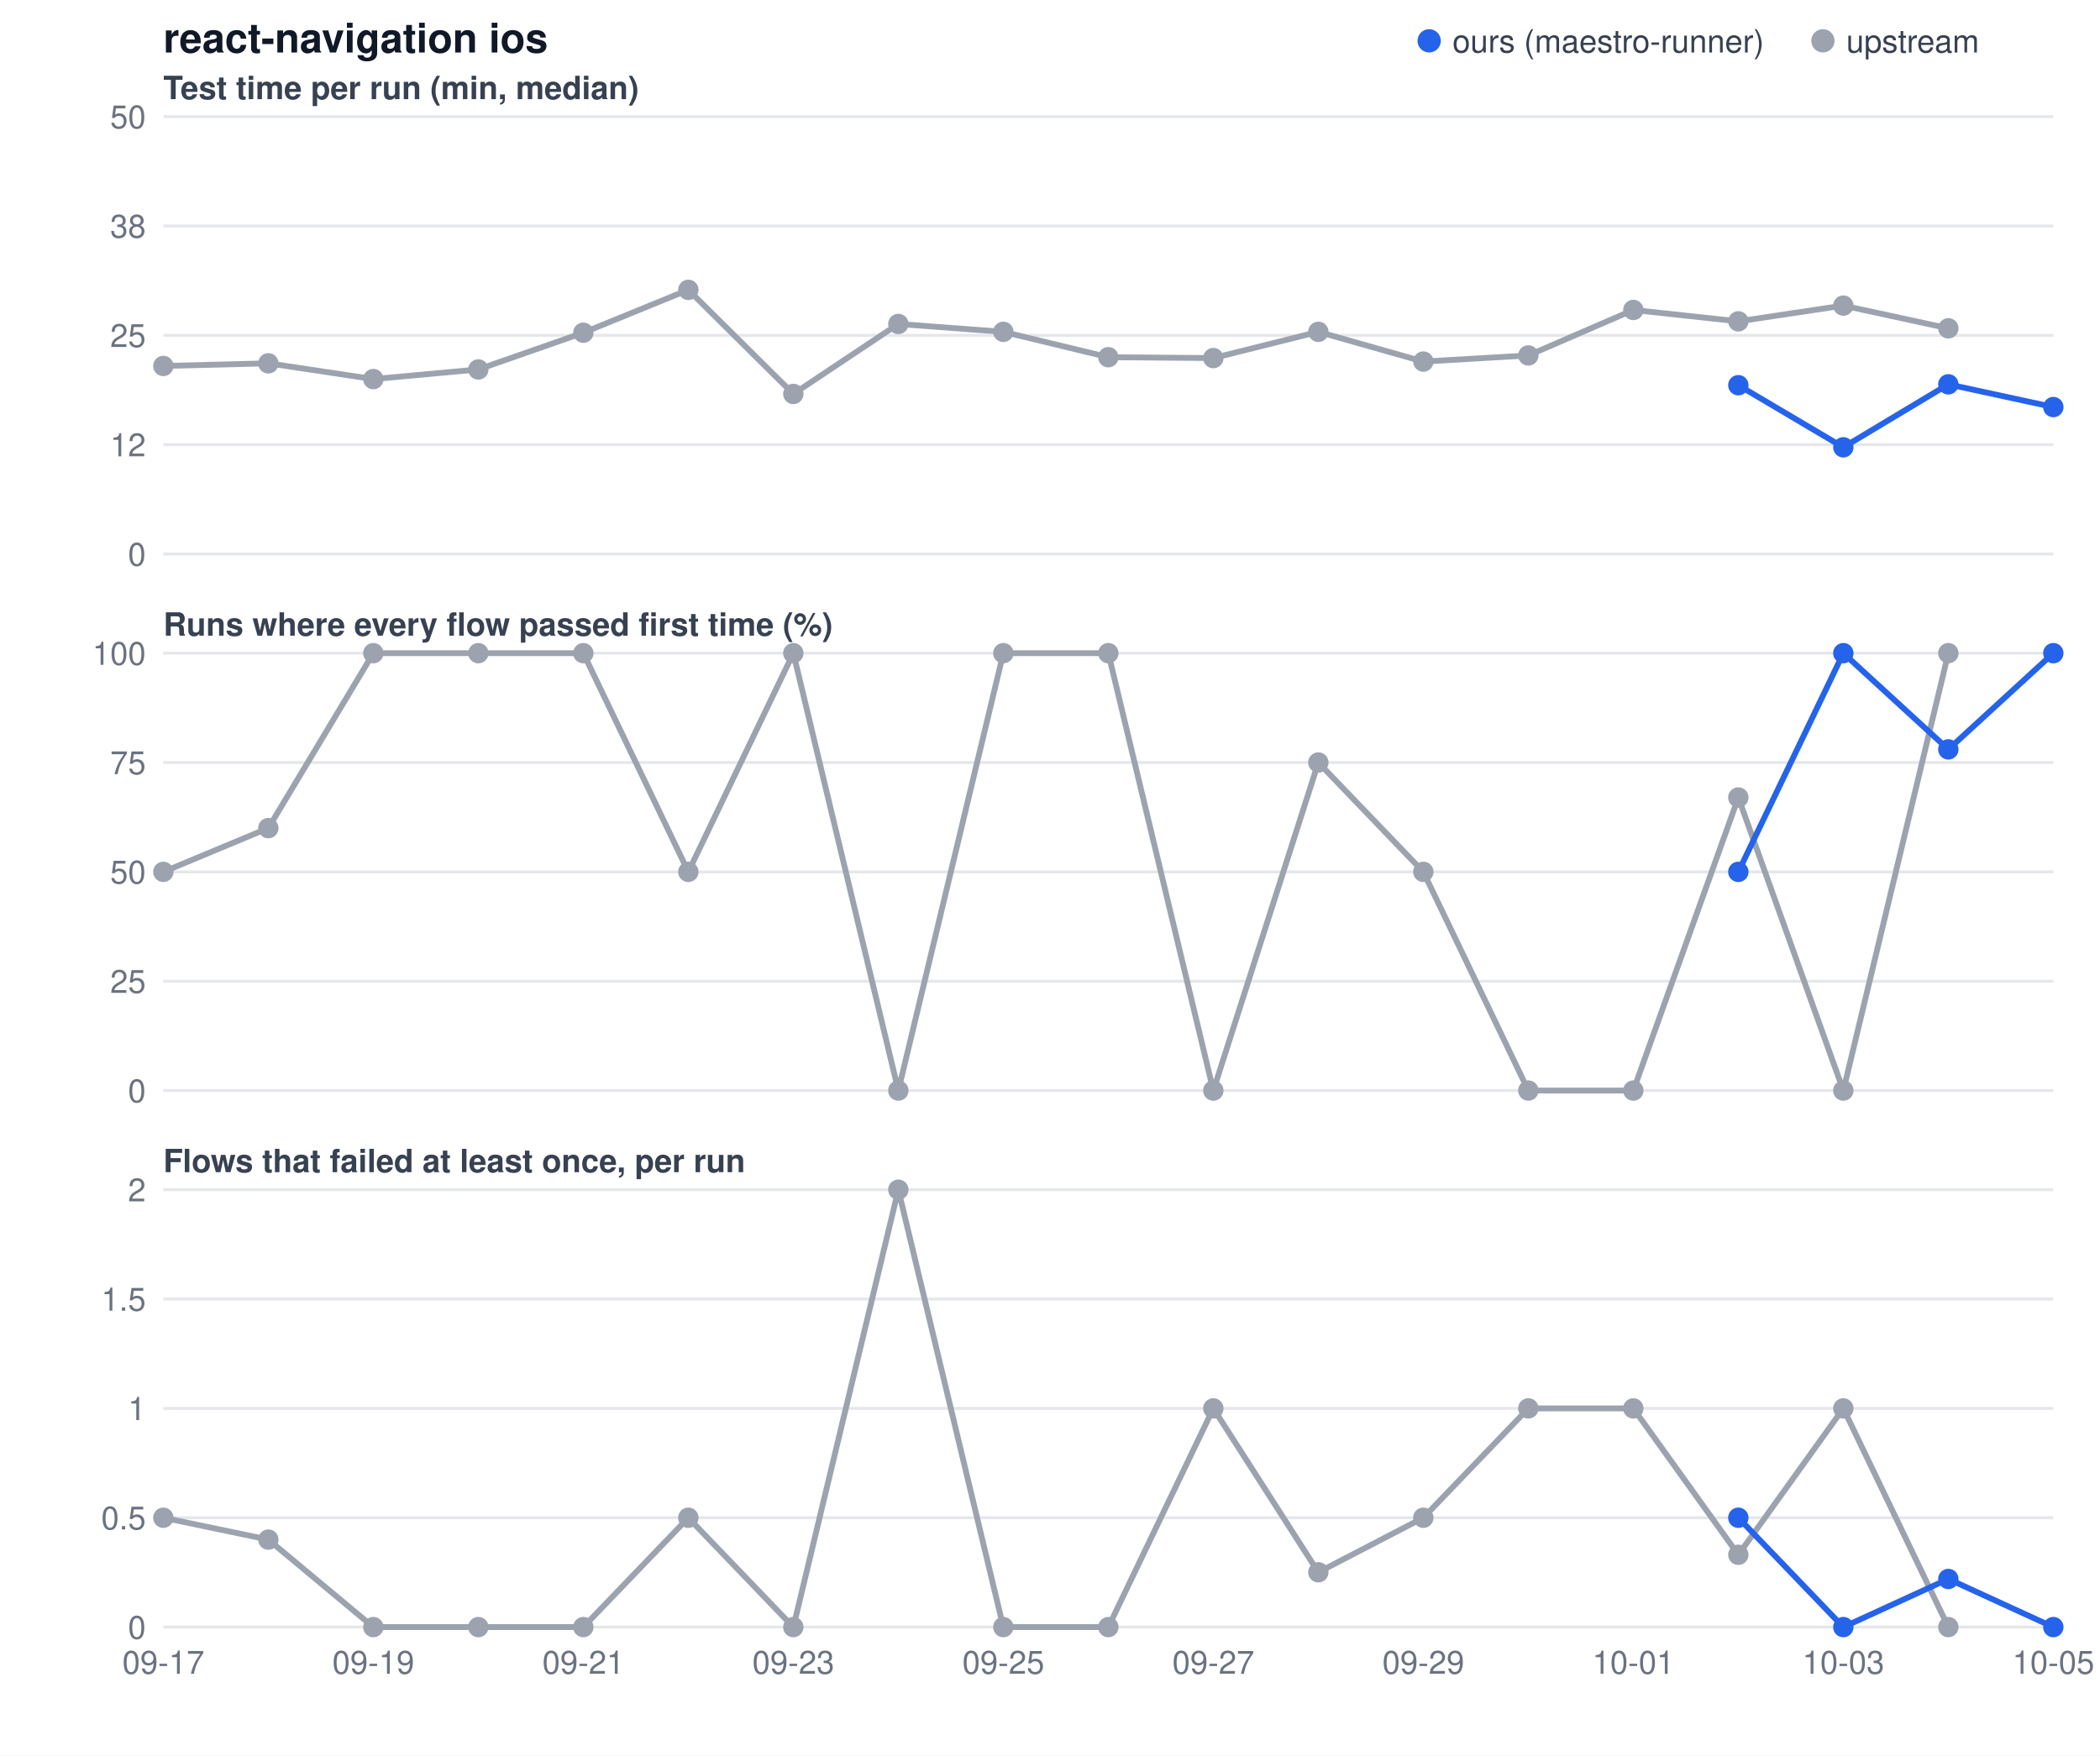
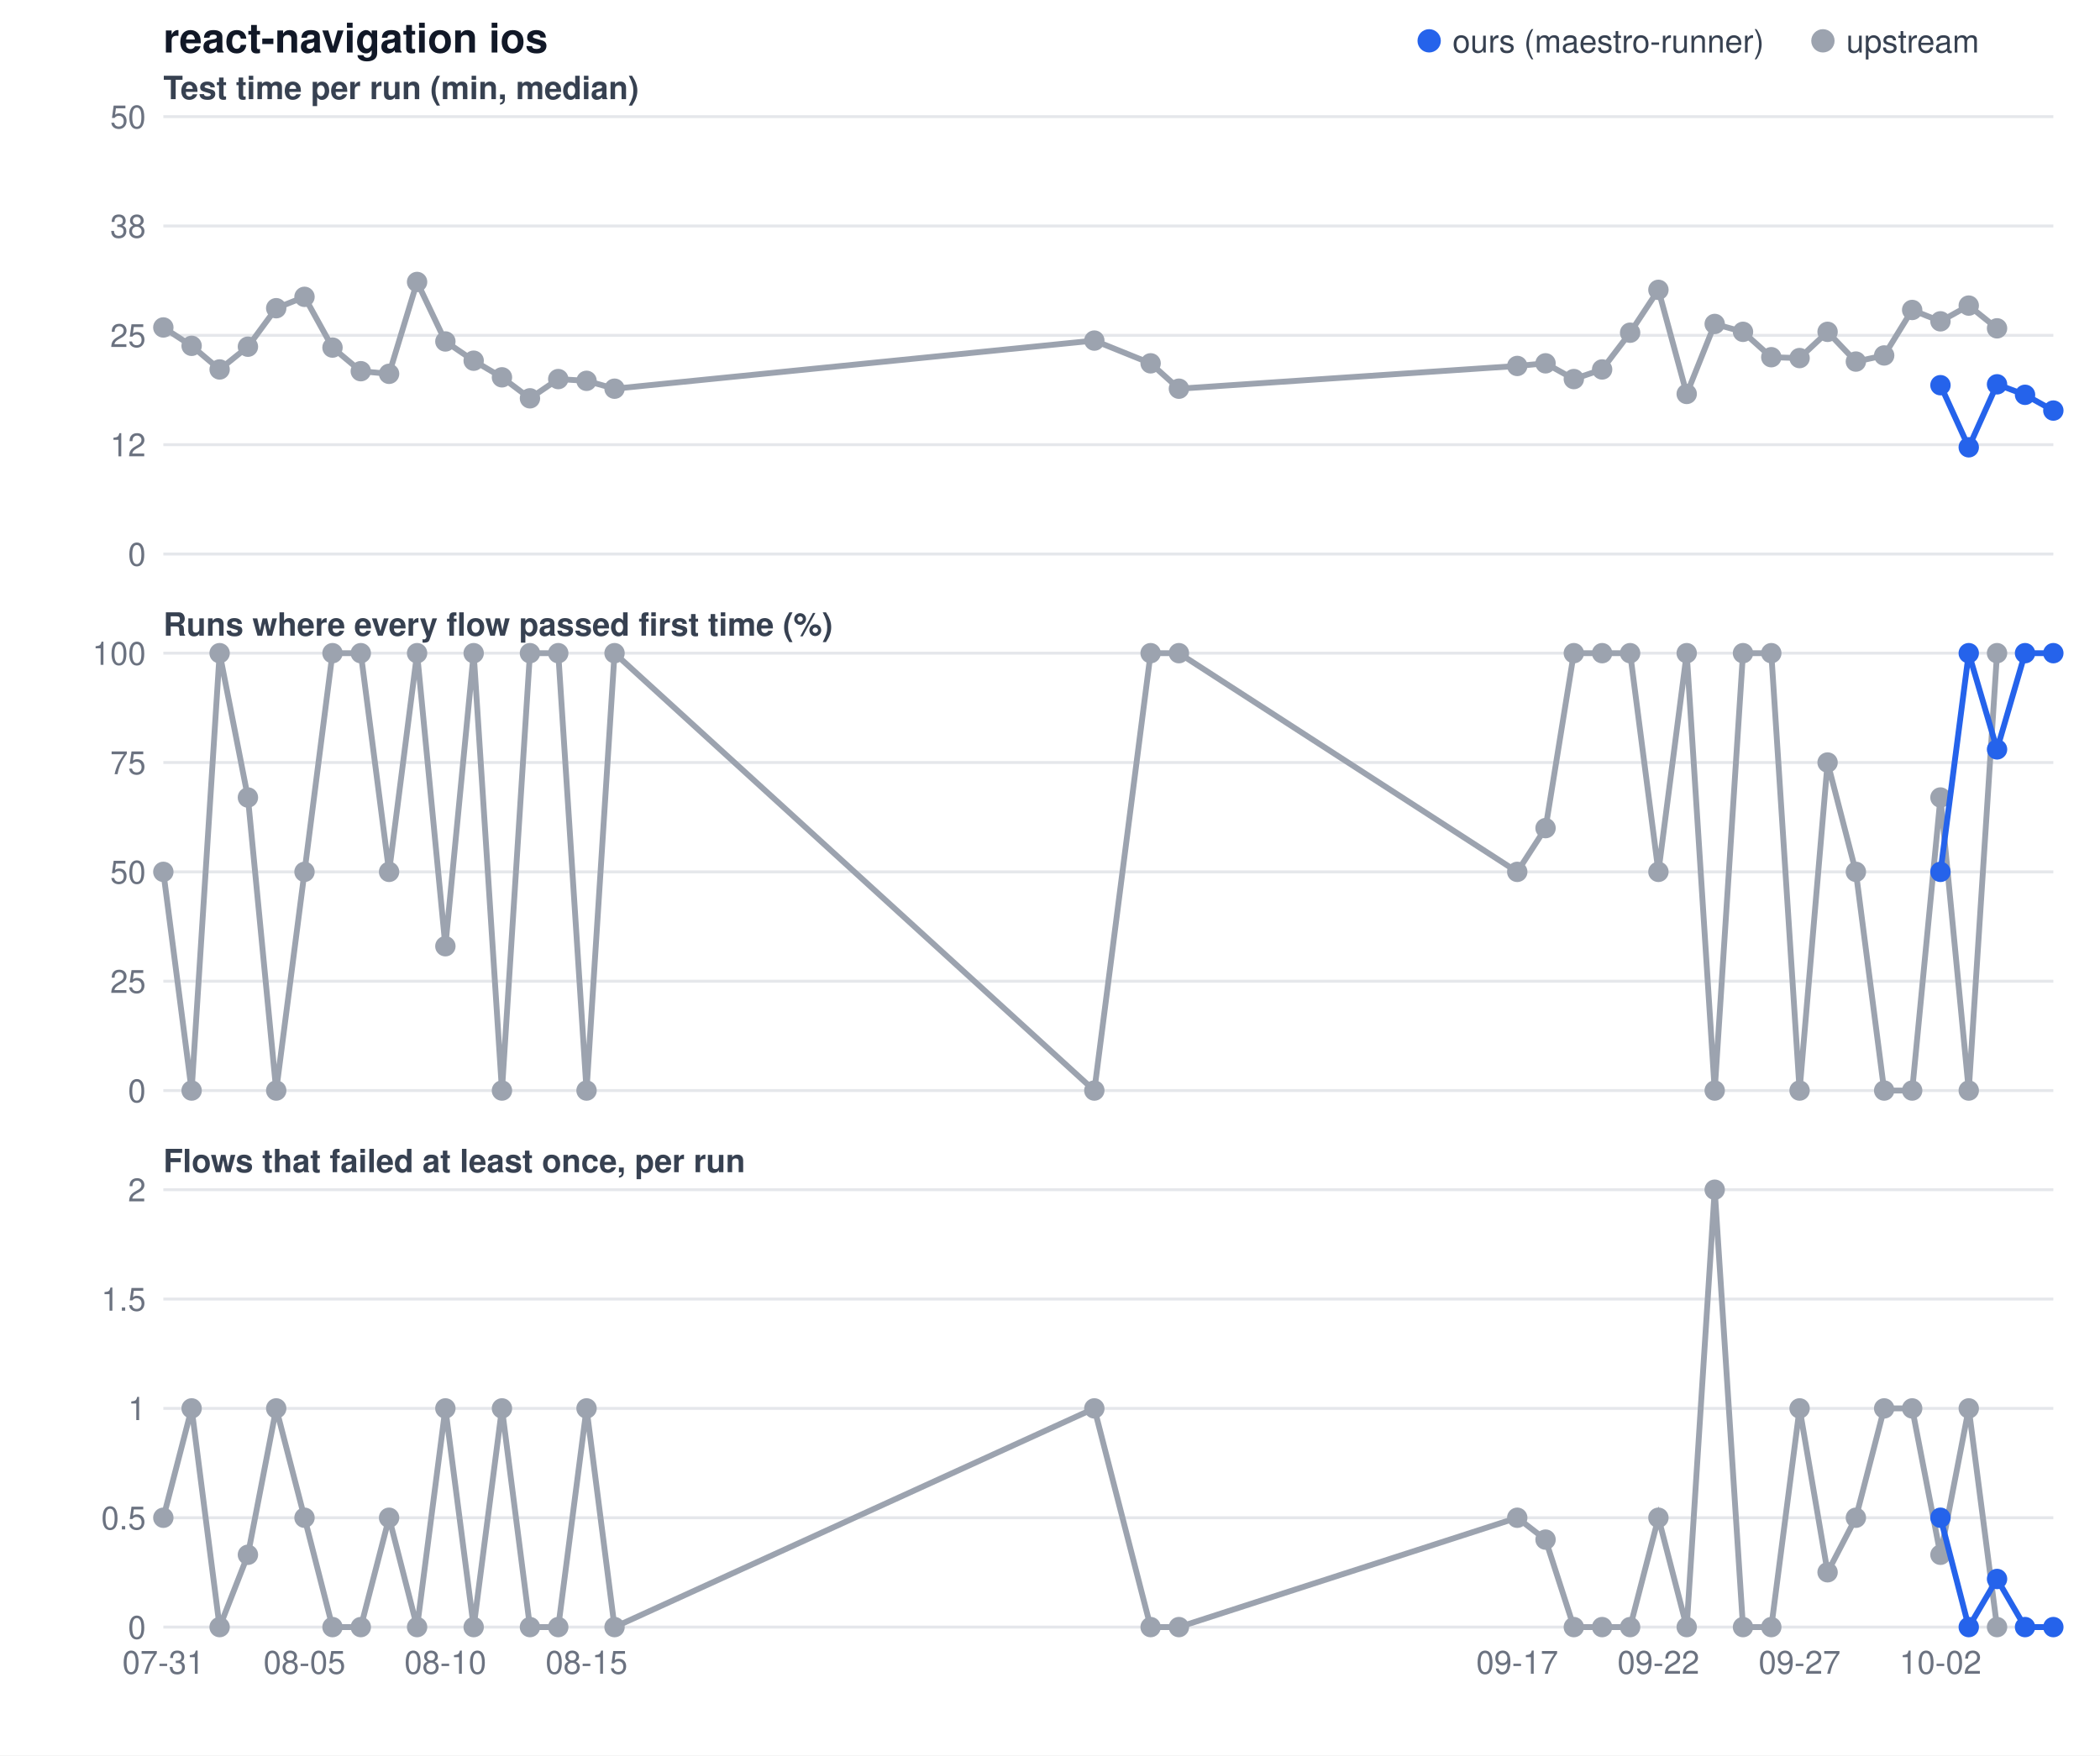
<svg xmlns="http://www.w3.org/2000/svg" width="720" height="602" font-family="-apple-system,Segoe UI,Helvetica,Arial,sans-serif" font-size="11">
  <rect width="100%" height="100%" fill="#ffffff" />
  <text x="56" y="18" font-size="14" font-weight="600" fill="#111827">react-navigation ios</text>
  <circle cx="490" cy="14" r="4" fill="#2563eb" />
  <text x="498" y="18" fill="#374151">ours (maestro-runner)</text>
  <circle cx="625" cy="14" r="4" fill="#9ca3af" />
  <text x="633" y="18" fill="#374151">upstream</text>
  <text x="56" y="34" fill="#374151" font-weight="600">Test time per run (min, median)</text>
  <line x1="56" x2="704" y1="190.0" y2="190.0" stroke="#e5e7eb" />
  <text x="50" y="194.0" text-anchor="end" fill="#6b7280">0</text>
  <line x1="56" x2="704" y1="152.5" y2="152.5" stroke="#e5e7eb" />
  <text x="50" y="156.5" text-anchor="end" fill="#6b7280">12</text>
  <line x1="56" x2="704" y1="115.0" y2="115.0" stroke="#e5e7eb" />
  <text x="50" y="119.0" text-anchor="end" fill="#6b7280">25</text>
  <line x1="56" x2="704" y1="77.5" y2="77.5" stroke="#e5e7eb" />
  <text x="50" y="81.5" text-anchor="end" fill="#6b7280">38</text>
  <line x1="56" x2="704" y1="40.0" y2="40.0" stroke="#e5e7eb" />
  <text x="50" y="44.0" text-anchor="end" fill="#6b7280">50</text>
-   <polyline fill="none" stroke="#9ca3af" stroke-width="2" points="56.0,125.5 92.0,124.6 128.0,130.0 164.0,126.7 200.0,114.1 236.0,99.4 272.0,135.1 308.0,111.1 344.0,113.8 380.0,122.5 416.0,122.8 452.0,113.8 488.0,124.0 524.0,121.9 560.0,106.3 596.0,110.2 632.0,104.8 668.0,112.6" />
-   <circle cx="56.0" cy="125.5" r="3.5" fill="#9ca3af" />
-   <circle cx="92.0" cy="124.6" r="3.5" fill="#9ca3af" />
-   <circle cx="128.0" cy="130.0" r="3.5" fill="#9ca3af" />
-   <circle cx="164.0" cy="126.7" r="3.5" fill="#9ca3af" />
-   <circle cx="200.0" cy="114.1" r="3.5" fill="#9ca3af" />
-   <circle cx="236.0" cy="99.4" r="3.5" fill="#9ca3af" />
-   <circle cx="272.0" cy="135.1" r="3.5" fill="#9ca3af" />
-   <circle cx="308.0" cy="111.1" r="3.5" fill="#9ca3af" />
-   <circle cx="344.0" cy="113.8" r="3.5" fill="#9ca3af" />
-   <circle cx="380.0" cy="122.5" r="3.5" fill="#9ca3af" />
-   <circle cx="416.0" cy="122.8" r="3.5" fill="#9ca3af" />
-   <circle cx="452.0" cy="113.8" r="3.5" fill="#9ca3af" />
-   <circle cx="488.0" cy="124.0" r="3.5" fill="#9ca3af" />
-   <circle cx="524.0" cy="121.9" r="3.5" fill="#9ca3af" />
-   <circle cx="560.0" cy="106.3" r="3.5" fill="#9ca3af" />
-   <circle cx="596.0" cy="110.2" r="3.5" fill="#9ca3af" />
-   <circle cx="632.0" cy="104.8" r="3.5" fill="#9ca3af" />
-   <circle cx="668.0" cy="112.6" r="3.5" fill="#9ca3af" />
-   <polyline fill="none" stroke="#2563eb" stroke-width="2" points="596.0,132.1 632.0,153.4 668.0,131.8 704.0,139.6" />
-   <circle cx="596.0" cy="132.1" r="3.5" fill="#2563eb" />
-   <circle cx="632.0" cy="153.4" r="3.5" fill="#2563eb" />
-   <circle cx="668.0" cy="131.8" r="3.5" fill="#2563eb" />
-   <circle cx="704.0" cy="139.6" r="3.5" fill="#2563eb" />
+   <polyline fill="none" stroke="#9ca3af" stroke-width="2" points="56.0,112.3 65.7,118.6 75.3,126.7 85.0,118.9 94.7,105.7 104.4,101.8 114.0,119.2 123.7,127.3 133.4,128.2 143.0,96.7 152.7,117.1 162.4,123.7 172.1,129.4 181.7,136.6 191.4,130.0 201.1,130.6 210.7,133.3 375.2,116.8 394.5,124.6 404.2,133.3 520.2,125.5 529.9,124.6 539.6,130.0 549.3,126.7 558.9,114.1 568.6,99.4 578.3,135.1 587.9,111.1 597.6,113.8 607.3,122.5 617.0,122.8 626.6,113.8 636.3,124.0 646.0,121.9 655.6,106.3 665.3,110.2 675.0,104.8 684.7,112.6" />
+   <circle cx="56.0" cy="112.3" r="3.5" fill="#9ca3af" />
+   <circle cx="65.7" cy="118.6" r="3.5" fill="#9ca3af" />
+   <circle cx="75.3" cy="126.7" r="3.5" fill="#9ca3af" />
+   <circle cx="85.0" cy="118.9" r="3.5" fill="#9ca3af" />
+   <circle cx="94.7" cy="105.7" r="3.5" fill="#9ca3af" />
+   <circle cx="104.4" cy="101.8" r="3.5" fill="#9ca3af" />
+   <circle cx="114.0" cy="119.2" r="3.5" fill="#9ca3af" />
+   <circle cx="123.7" cy="127.3" r="3.5" fill="#9ca3af" />
+   <circle cx="133.4" cy="128.2" r="3.5" fill="#9ca3af" />
+   <circle cx="143.0" cy="96.7" r="3.5" fill="#9ca3af" />
+   <circle cx="152.7" cy="117.1" r="3.5" fill="#9ca3af" />
+   <circle cx="162.4" cy="123.7" r="3.5" fill="#9ca3af" />
+   <circle cx="172.1" cy="129.4" r="3.5" fill="#9ca3af" />
+   <circle cx="181.7" cy="136.6" r="3.5" fill="#9ca3af" />
+   <circle cx="191.4" cy="130.0" r="3.5" fill="#9ca3af" />
+   <circle cx="201.1" cy="130.6" r="3.5" fill="#9ca3af" />
+   <circle cx="210.7" cy="133.3" r="3.5" fill="#9ca3af" />
+   <circle cx="375.2" cy="116.8" r="3.5" fill="#9ca3af" />
+   <circle cx="394.5" cy="124.6" r="3.5" fill="#9ca3af" />
+   <circle cx="404.2" cy="133.3" r="3.5" fill="#9ca3af" />
+   <circle cx="520.2" cy="125.5" r="3.5" fill="#9ca3af" />
+   <circle cx="529.9" cy="124.6" r="3.5" fill="#9ca3af" />
+   <circle cx="539.6" cy="130.0" r="3.5" fill="#9ca3af" />
+   <circle cx="549.3" cy="126.7" r="3.5" fill="#9ca3af" />
+   <circle cx="558.9" cy="114.1" r="3.5" fill="#9ca3af" />
+   <circle cx="568.6" cy="99.4" r="3.5" fill="#9ca3af" />
+   <circle cx="578.3" cy="135.1" r="3.5" fill="#9ca3af" />
+   <circle cx="587.9" cy="111.1" r="3.5" fill="#9ca3af" />
+   <circle cx="597.6" cy="113.8" r="3.5" fill="#9ca3af" />
+   <circle cx="607.3" cy="122.5" r="3.5" fill="#9ca3af" />
+   <circle cx="617.0" cy="122.8" r="3.5" fill="#9ca3af" />
+   <circle cx="626.6" cy="113.8" r="3.5" fill="#9ca3af" />
+   <circle cx="636.3" cy="124.0" r="3.5" fill="#9ca3af" />
+   <circle cx="646.0" cy="121.9" r="3.5" fill="#9ca3af" />
+   <circle cx="655.6" cy="106.3" r="3.5" fill="#9ca3af" />
+   <circle cx="665.3" cy="110.2" r="3.5" fill="#9ca3af" />
+   <circle cx="675.0" cy="104.8" r="3.5" fill="#9ca3af" />
+   <circle cx="684.7" cy="112.6" r="3.5" fill="#9ca3af" />
+   <polyline fill="none" stroke="#2563eb" stroke-width="2" points="665.3,132.1 675.0,153.4 684.7,131.8 694.3,135.4 704.0,140.8" />
+   <circle cx="665.3" cy="132.1" r="3.5" fill="#2563eb" />
+   <circle cx="675.0" cy="153.4" r="3.5" fill="#2563eb" />
+   <circle cx="684.7" cy="131.8" r="3.5" fill="#2563eb" />
+   <circle cx="694.3" cy="135.4" r="3.5" fill="#2563eb" />
+   <circle cx="704.0" cy="140.8" r="3.5" fill="#2563eb" />
  <text x="56" y="218" fill="#374151" font-weight="600">Runs where every flow passed first time (%)</text>
  <line x1="56" x2="704" y1="374.0" y2="374.0" stroke="#e5e7eb" />
  <text x="50" y="378.0" text-anchor="end" fill="#6b7280">0</text>
  <line x1="56" x2="704" y1="336.5" y2="336.5" stroke="#e5e7eb" />
  <text x="50" y="340.5" text-anchor="end" fill="#6b7280">25</text>
  <line x1="56" x2="704" y1="299.0" y2="299.0" stroke="#e5e7eb" />
  <text x="50" y="303.0" text-anchor="end" fill="#6b7280">50</text>
  <line x1="56" x2="704" y1="261.5" y2="261.5" stroke="#e5e7eb" />
  <text x="50" y="265.5" text-anchor="end" fill="#6b7280">75</text>
  <line x1="56" x2="704" y1="224.0" y2="224.0" stroke="#e5e7eb" />
  <text x="50" y="228.0" text-anchor="end" fill="#6b7280">100</text>
-   <polyline fill="none" stroke="#9ca3af" stroke-width="2" points="56.0,299.0 92.0,284.0 128.0,224.0 164.0,224.0 200.0,224.0 236.0,299.0 272.0,224.0 308.0,374.0 344.0,224.0 380.0,224.0 416.0,374.0 452.0,261.5 488.0,299.0 524.0,374.0 560.0,374.0 596.0,273.5 632.0,374.0 668.0,224.0" />
+   <polyline fill="none" stroke="#9ca3af" stroke-width="2" points="56.0,299.0 65.7,374.0 75.3,224.0 85.0,273.5 94.7,374.0 104.4,299.0 114.0,224.0 123.7,224.0 133.4,299.0 143.0,224.0 152.7,324.5 162.4,224.0 172.1,374.0 181.7,224.0 191.4,224.0 201.1,374.0 210.7,224.0 375.2,374.0 394.5,224.0 404.2,224.0 520.2,299.0 529.9,284.0 539.6,224.0 549.3,224.0 558.9,224.0 568.6,299.0 578.3,224.0 587.9,374.0 597.6,224.0 607.3,224.0 617.0,374.0 626.6,261.5 636.3,299.0 646.0,374.0 655.6,374.0 665.3,273.5 675.0,374.0 684.7,224.0" />
  <circle cx="56.0" cy="299.0" r="3.5" fill="#9ca3af" />
-   <circle cx="92.0" cy="284.0" r="3.5" fill="#9ca3af" />
-   <circle cx="128.0" cy="224.0" r="3.5" fill="#9ca3af" />
-   <circle cx="164.0" cy="224.0" r="3.5" fill="#9ca3af" />
-   <circle cx="200.0" cy="224.0" r="3.5" fill="#9ca3af" />
-   <circle cx="236.0" cy="299.0" r="3.5" fill="#9ca3af" />
-   <circle cx="272.0" cy="224.0" r="3.5" fill="#9ca3af" />
-   <circle cx="308.0" cy="374.0" r="3.5" fill="#9ca3af" />
-   <circle cx="344.0" cy="224.0" r="3.5" fill="#9ca3af" />
-   <circle cx="380.0" cy="224.0" r="3.5" fill="#9ca3af" />
-   <circle cx="416.0" cy="374.0" r="3.5" fill="#9ca3af" />
-   <circle cx="452.0" cy="261.5" r="3.5" fill="#9ca3af" />
-   <circle cx="488.0" cy="299.0" r="3.5" fill="#9ca3af" />
-   <circle cx="524.0" cy="374.0" r="3.5" fill="#9ca3af" />
-   <circle cx="560.0" cy="374.0" r="3.5" fill="#9ca3af" />
-   <circle cx="596.0" cy="273.5" r="3.5" fill="#9ca3af" />
-   <circle cx="632.0" cy="374.0" r="3.5" fill="#9ca3af" />
-   <circle cx="668.0" cy="224.0" r="3.5" fill="#9ca3af" />
-   <polyline fill="none" stroke="#2563eb" stroke-width="2" points="596.0,299.0 632.0,224.0 668.0,257.0 704.0,224.0" />
-   <circle cx="596.0" cy="299.0" r="3.5" fill="#2563eb" />
-   <circle cx="632.0" cy="224.0" r="3.5" fill="#2563eb" />
-   <circle cx="668.0" cy="257.0" r="3.5" fill="#2563eb" />
+   <circle cx="65.7" cy="374.0" r="3.5" fill="#9ca3af" />
+   <circle cx="75.3" cy="224.0" r="3.5" fill="#9ca3af" />
+   <circle cx="85.0" cy="273.5" r="3.5" fill="#9ca3af" />
+   <circle cx="94.7" cy="374.0" r="3.5" fill="#9ca3af" />
+   <circle cx="104.4" cy="299.0" r="3.5" fill="#9ca3af" />
+   <circle cx="114.0" cy="224.0" r="3.5" fill="#9ca3af" />
+   <circle cx="123.7" cy="224.0" r="3.5" fill="#9ca3af" />
+   <circle cx="133.4" cy="299.0" r="3.5" fill="#9ca3af" />
+   <circle cx="143.0" cy="224.0" r="3.5" fill="#9ca3af" />
+   <circle cx="152.7" cy="324.5" r="3.5" fill="#9ca3af" />
+   <circle cx="162.4" cy="224.0" r="3.5" fill="#9ca3af" />
+   <circle cx="172.1" cy="374.0" r="3.5" fill="#9ca3af" />
+   <circle cx="181.7" cy="224.0" r="3.5" fill="#9ca3af" />
+   <circle cx="191.4" cy="224.0" r="3.5" fill="#9ca3af" />
+   <circle cx="201.1" cy="374.0" r="3.5" fill="#9ca3af" />
+   <circle cx="210.7" cy="224.0" r="3.5" fill="#9ca3af" />
+   <circle cx="375.2" cy="374.0" r="3.5" fill="#9ca3af" />
+   <circle cx="394.5" cy="224.0" r="3.5" fill="#9ca3af" />
+   <circle cx="404.2" cy="224.0" r="3.5" fill="#9ca3af" />
+   <circle cx="520.2" cy="299.0" r="3.5" fill="#9ca3af" />
+   <circle cx="529.9" cy="284.0" r="3.5" fill="#9ca3af" />
+   <circle cx="539.6" cy="224.0" r="3.5" fill="#9ca3af" />
+   <circle cx="549.3" cy="224.0" r="3.5" fill="#9ca3af" />
+   <circle cx="558.9" cy="224.0" r="3.5" fill="#9ca3af" />
+   <circle cx="568.6" cy="299.0" r="3.5" fill="#9ca3af" />
+   <circle cx="578.3" cy="224.0" r="3.5" fill="#9ca3af" />
+   <circle cx="587.9" cy="374.0" r="3.5" fill="#9ca3af" />
+   <circle cx="597.6" cy="224.0" r="3.5" fill="#9ca3af" />
+   <circle cx="607.3" cy="224.0" r="3.5" fill="#9ca3af" />
+   <circle cx="617.0" cy="374.0" r="3.5" fill="#9ca3af" />
+   <circle cx="626.6" cy="261.5" r="3.5" fill="#9ca3af" />
+   <circle cx="636.3" cy="299.0" r="3.5" fill="#9ca3af" />
+   <circle cx="646.0" cy="374.0" r="3.5" fill="#9ca3af" />
+   <circle cx="655.6" cy="374.0" r="3.5" fill="#9ca3af" />
+   <circle cx="665.3" cy="273.5" r="3.5" fill="#9ca3af" />
+   <circle cx="675.0" cy="374.0" r="3.5" fill="#9ca3af" />
+   <circle cx="684.7" cy="224.0" r="3.5" fill="#9ca3af" />
+   <polyline fill="none" stroke="#2563eb" stroke-width="2" points="665.3,299.0 675.0,224.0 684.7,257.0 694.3,224.0 704.0,224.0" />
+   <circle cx="665.3" cy="299.0" r="3.5" fill="#2563eb" />
+   <circle cx="675.0" cy="224.0" r="3.5" fill="#2563eb" />
+   <circle cx="684.7" cy="257.0" r="3.5" fill="#2563eb" />
+   <circle cx="694.3" cy="224.0" r="3.5" fill="#2563eb" />
  <circle cx="704.0" cy="224.0" r="3.5" fill="#2563eb" />
  <text x="56" y="402" fill="#374151" font-weight="600">Flows that failed at least once, per run</text>
  <line x1="56" x2="704" y1="558.0" y2="558.0" stroke="#e5e7eb" />
  <text x="50" y="562.0" text-anchor="end" fill="#6b7280">0</text>
  <line x1="56" x2="704" y1="520.5" y2="520.5" stroke="#e5e7eb" />
  <text x="50" y="524.5" text-anchor="end" fill="#6b7280">0.5</text>
  <line x1="56" x2="704" y1="483.0" y2="483.0" stroke="#e5e7eb" />
  <text x="50" y="487.0" text-anchor="end" fill="#6b7280">1</text>
  <line x1="56" x2="704" y1="445.5" y2="445.5" stroke="#e5e7eb" />
  <text x="50" y="449.5" text-anchor="end" fill="#6b7280">1.5</text>
  <line x1="56" x2="704" y1="408.0" y2="408.0" stroke="#e5e7eb" />
  <text x="50" y="412.0" text-anchor="end" fill="#6b7280">2</text>
-   <polyline fill="none" stroke="#9ca3af" stroke-width="2" points="56.0,520.5 92.0,528.0 128.0,558.0 164.0,558.0 200.0,558.0 236.0,520.5 272.0,558.0 308.0,408.0 344.0,558.0 380.0,558.0 416.0,483.0 452.0,539.2 488.0,520.5 524.0,483.0 560.0,483.0 596.0,533.2 632.0,483.0 668.0,558.0" />
+   <polyline fill="none" stroke="#9ca3af" stroke-width="2" points="56.0,520.5 65.7,483.0 75.3,558.0 85.0,533.2 94.7,483.0 104.4,520.5 114.0,558.0 123.7,558.0 133.4,520.5 143.0,558.0 152.7,483.0 162.4,558.0 172.1,483.0 181.7,558.0 191.4,558.0 201.1,483.0 210.7,558.0 375.2,483.0 394.5,558.0 404.2,558.0 520.2,520.5 529.9,528.0 539.6,558.0 549.3,558.0 558.9,558.0 568.6,520.5 578.3,558.0 587.9,408.0 597.6,558.0 607.3,558.0 617.0,483.0 626.6,539.2 636.3,520.5 646.0,483.0 655.6,483.0 665.3,533.2 675.0,483.0 684.7,558.0" />
  <circle cx="56.0" cy="520.5" r="3.5" fill="#9ca3af" />
-   <circle cx="92.0" cy="528.0" r="3.5" fill="#9ca3af" />
-   <circle cx="128.0" cy="558.0" r="3.5" fill="#9ca3af" />
-   <circle cx="164.0" cy="558.0" r="3.5" fill="#9ca3af" />
-   <circle cx="200.0" cy="558.0" r="3.5" fill="#9ca3af" />
-   <circle cx="236.0" cy="520.5" r="3.5" fill="#9ca3af" />
-   <circle cx="272.0" cy="558.0" r="3.5" fill="#9ca3af" />
-   <circle cx="308.0" cy="408.0" r="3.5" fill="#9ca3af" />
-   <circle cx="344.0" cy="558.0" r="3.5" fill="#9ca3af" />
-   <circle cx="380.0" cy="558.0" r="3.5" fill="#9ca3af" />
-   <circle cx="416.0" cy="483.0" r="3.5" fill="#9ca3af" />
-   <circle cx="452.0" cy="539.2" r="3.5" fill="#9ca3af" />
-   <circle cx="488.0" cy="520.5" r="3.5" fill="#9ca3af" />
-   <circle cx="524.0" cy="483.0" r="3.5" fill="#9ca3af" />
-   <circle cx="560.0" cy="483.0" r="3.5" fill="#9ca3af" />
-   <circle cx="596.0" cy="533.2" r="3.5" fill="#9ca3af" />
-   <circle cx="632.0" cy="483.0" r="3.5" fill="#9ca3af" />
-   <circle cx="668.0" cy="558.0" r="3.5" fill="#9ca3af" />
-   <polyline fill="none" stroke="#2563eb" stroke-width="2" points="596.0,520.5 632.0,558.0 668.0,541.5 704.0,558.0" />
-   <circle cx="596.0" cy="520.5" r="3.5" fill="#2563eb" />
-   <circle cx="632.0" cy="558.0" r="3.5" fill="#2563eb" />
-   <circle cx="668.0" cy="541.5" r="3.5" fill="#2563eb" />
+   <circle cx="65.7" cy="483.0" r="3.5" fill="#9ca3af" />
+   <circle cx="75.3" cy="558.0" r="3.5" fill="#9ca3af" />
+   <circle cx="85.0" cy="533.2" r="3.5" fill="#9ca3af" />
+   <circle cx="94.7" cy="483.0" r="3.5" fill="#9ca3af" />
+   <circle cx="104.4" cy="520.5" r="3.5" fill="#9ca3af" />
+   <circle cx="114.0" cy="558.0" r="3.5" fill="#9ca3af" />
+   <circle cx="123.7" cy="558.0" r="3.5" fill="#9ca3af" />
+   <circle cx="133.4" cy="520.5" r="3.5" fill="#9ca3af" />
+   <circle cx="143.0" cy="558.0" r="3.5" fill="#9ca3af" />
+   <circle cx="152.7" cy="483.0" r="3.5" fill="#9ca3af" />
+   <circle cx="162.4" cy="558.0" r="3.5" fill="#9ca3af" />
+   <circle cx="172.1" cy="483.0" r="3.5" fill="#9ca3af" />
+   <circle cx="181.7" cy="558.0" r="3.5" fill="#9ca3af" />
+   <circle cx="191.4" cy="558.0" r="3.5" fill="#9ca3af" />
+   <circle cx="201.1" cy="483.0" r="3.5" fill="#9ca3af" />
+   <circle cx="210.7" cy="558.0" r="3.5" fill="#9ca3af" />
+   <circle cx="375.2" cy="483.0" r="3.5" fill="#9ca3af" />
+   <circle cx="394.5" cy="558.0" r="3.5" fill="#9ca3af" />
+   <circle cx="404.2" cy="558.0" r="3.5" fill="#9ca3af" />
+   <circle cx="520.2" cy="520.5" r="3.5" fill="#9ca3af" />
+   <circle cx="529.9" cy="528.0" r="3.5" fill="#9ca3af" />
+   <circle cx="539.6" cy="558.0" r="3.5" fill="#9ca3af" />
+   <circle cx="549.3" cy="558.0" r="3.5" fill="#9ca3af" />
+   <circle cx="558.9" cy="558.0" r="3.5" fill="#9ca3af" />
+   <circle cx="568.6" cy="520.5" r="3.5" fill="#9ca3af" />
+   <circle cx="578.3" cy="558.0" r="3.5" fill="#9ca3af" />
+   <circle cx="587.9" cy="408.0" r="3.5" fill="#9ca3af" />
+   <circle cx="597.6" cy="558.0" r="3.5" fill="#9ca3af" />
+   <circle cx="607.3" cy="558.0" r="3.5" fill="#9ca3af" />
+   <circle cx="617.0" cy="483.0" r="3.5" fill="#9ca3af" />
+   <circle cx="626.6" cy="539.2" r="3.5" fill="#9ca3af" />
+   <circle cx="636.3" cy="520.5" r="3.5" fill="#9ca3af" />
+   <circle cx="646.0" cy="483.0" r="3.5" fill="#9ca3af" />
+   <circle cx="655.6" cy="483.0" r="3.5" fill="#9ca3af" />
+   <circle cx="665.3" cy="533.2" r="3.5" fill="#9ca3af" />
+   <circle cx="675.0" cy="483.0" r="3.5" fill="#9ca3af" />
+   <circle cx="684.7" cy="558.0" r="3.5" fill="#9ca3af" />
+   <polyline fill="none" stroke="#2563eb" stroke-width="2" points="665.3,520.5 675.0,558.0 684.7,541.5 694.3,558.0 704.0,558.0" />
+   <circle cx="665.3" cy="520.5" r="3.5" fill="#2563eb" />
+   <circle cx="675.0" cy="558.0" r="3.5" fill="#2563eb" />
+   <circle cx="684.7" cy="541.5" r="3.5" fill="#2563eb" />
+   <circle cx="694.3" cy="558.0" r="3.5" fill="#2563eb" />
  <circle cx="704.0" cy="558.0" r="3.5" fill="#2563eb" />
-   <text x="56.0" y="574" text-anchor="middle" fill="#6b7280">09-17</text>
-   <text x="128.0" y="574" text-anchor="middle" fill="#6b7280">09-19</text>
-   <text x="200.0" y="574" text-anchor="middle" fill="#6b7280">09-21</text>
-   <text x="272.0" y="574" text-anchor="middle" fill="#6b7280">09-23</text>
-   <text x="344.0" y="574" text-anchor="middle" fill="#6b7280">09-25</text>
-   <text x="416.0" y="574" text-anchor="middle" fill="#6b7280">09-27</text>
-   <text x="488.0" y="574" text-anchor="middle" fill="#6b7280">09-29</text>
-   <text x="560.0" y="574" text-anchor="middle" fill="#6b7280">10-01</text>
-   <text x="632.0" y="574" text-anchor="middle" fill="#6b7280">10-03</text>
-   <text x="704.0" y="574" text-anchor="middle" fill="#6b7280">10-05</text>
+   <text x="56.0" y="574" text-anchor="middle" fill="#6b7280">07-31</text>
+   <text x="104.4" y="574" text-anchor="middle" fill="#6b7280">08-05</text>
+   <text x="152.7" y="574" text-anchor="middle" fill="#6b7280">08-10</text>
+   <text x="201.1" y="574" text-anchor="middle" fill="#6b7280">08-15</text>
+   <text x="520.2" y="574" text-anchor="middle" fill="#6b7280">09-17</text>
+   <text x="568.6" y="574" text-anchor="middle" fill="#6b7280">09-22</text>
+   <text x="617.0" y="574" text-anchor="middle" fill="#6b7280">09-27</text>
+   <text x="665.3" y="574" text-anchor="middle" fill="#6b7280">10-02</text>
</svg>
